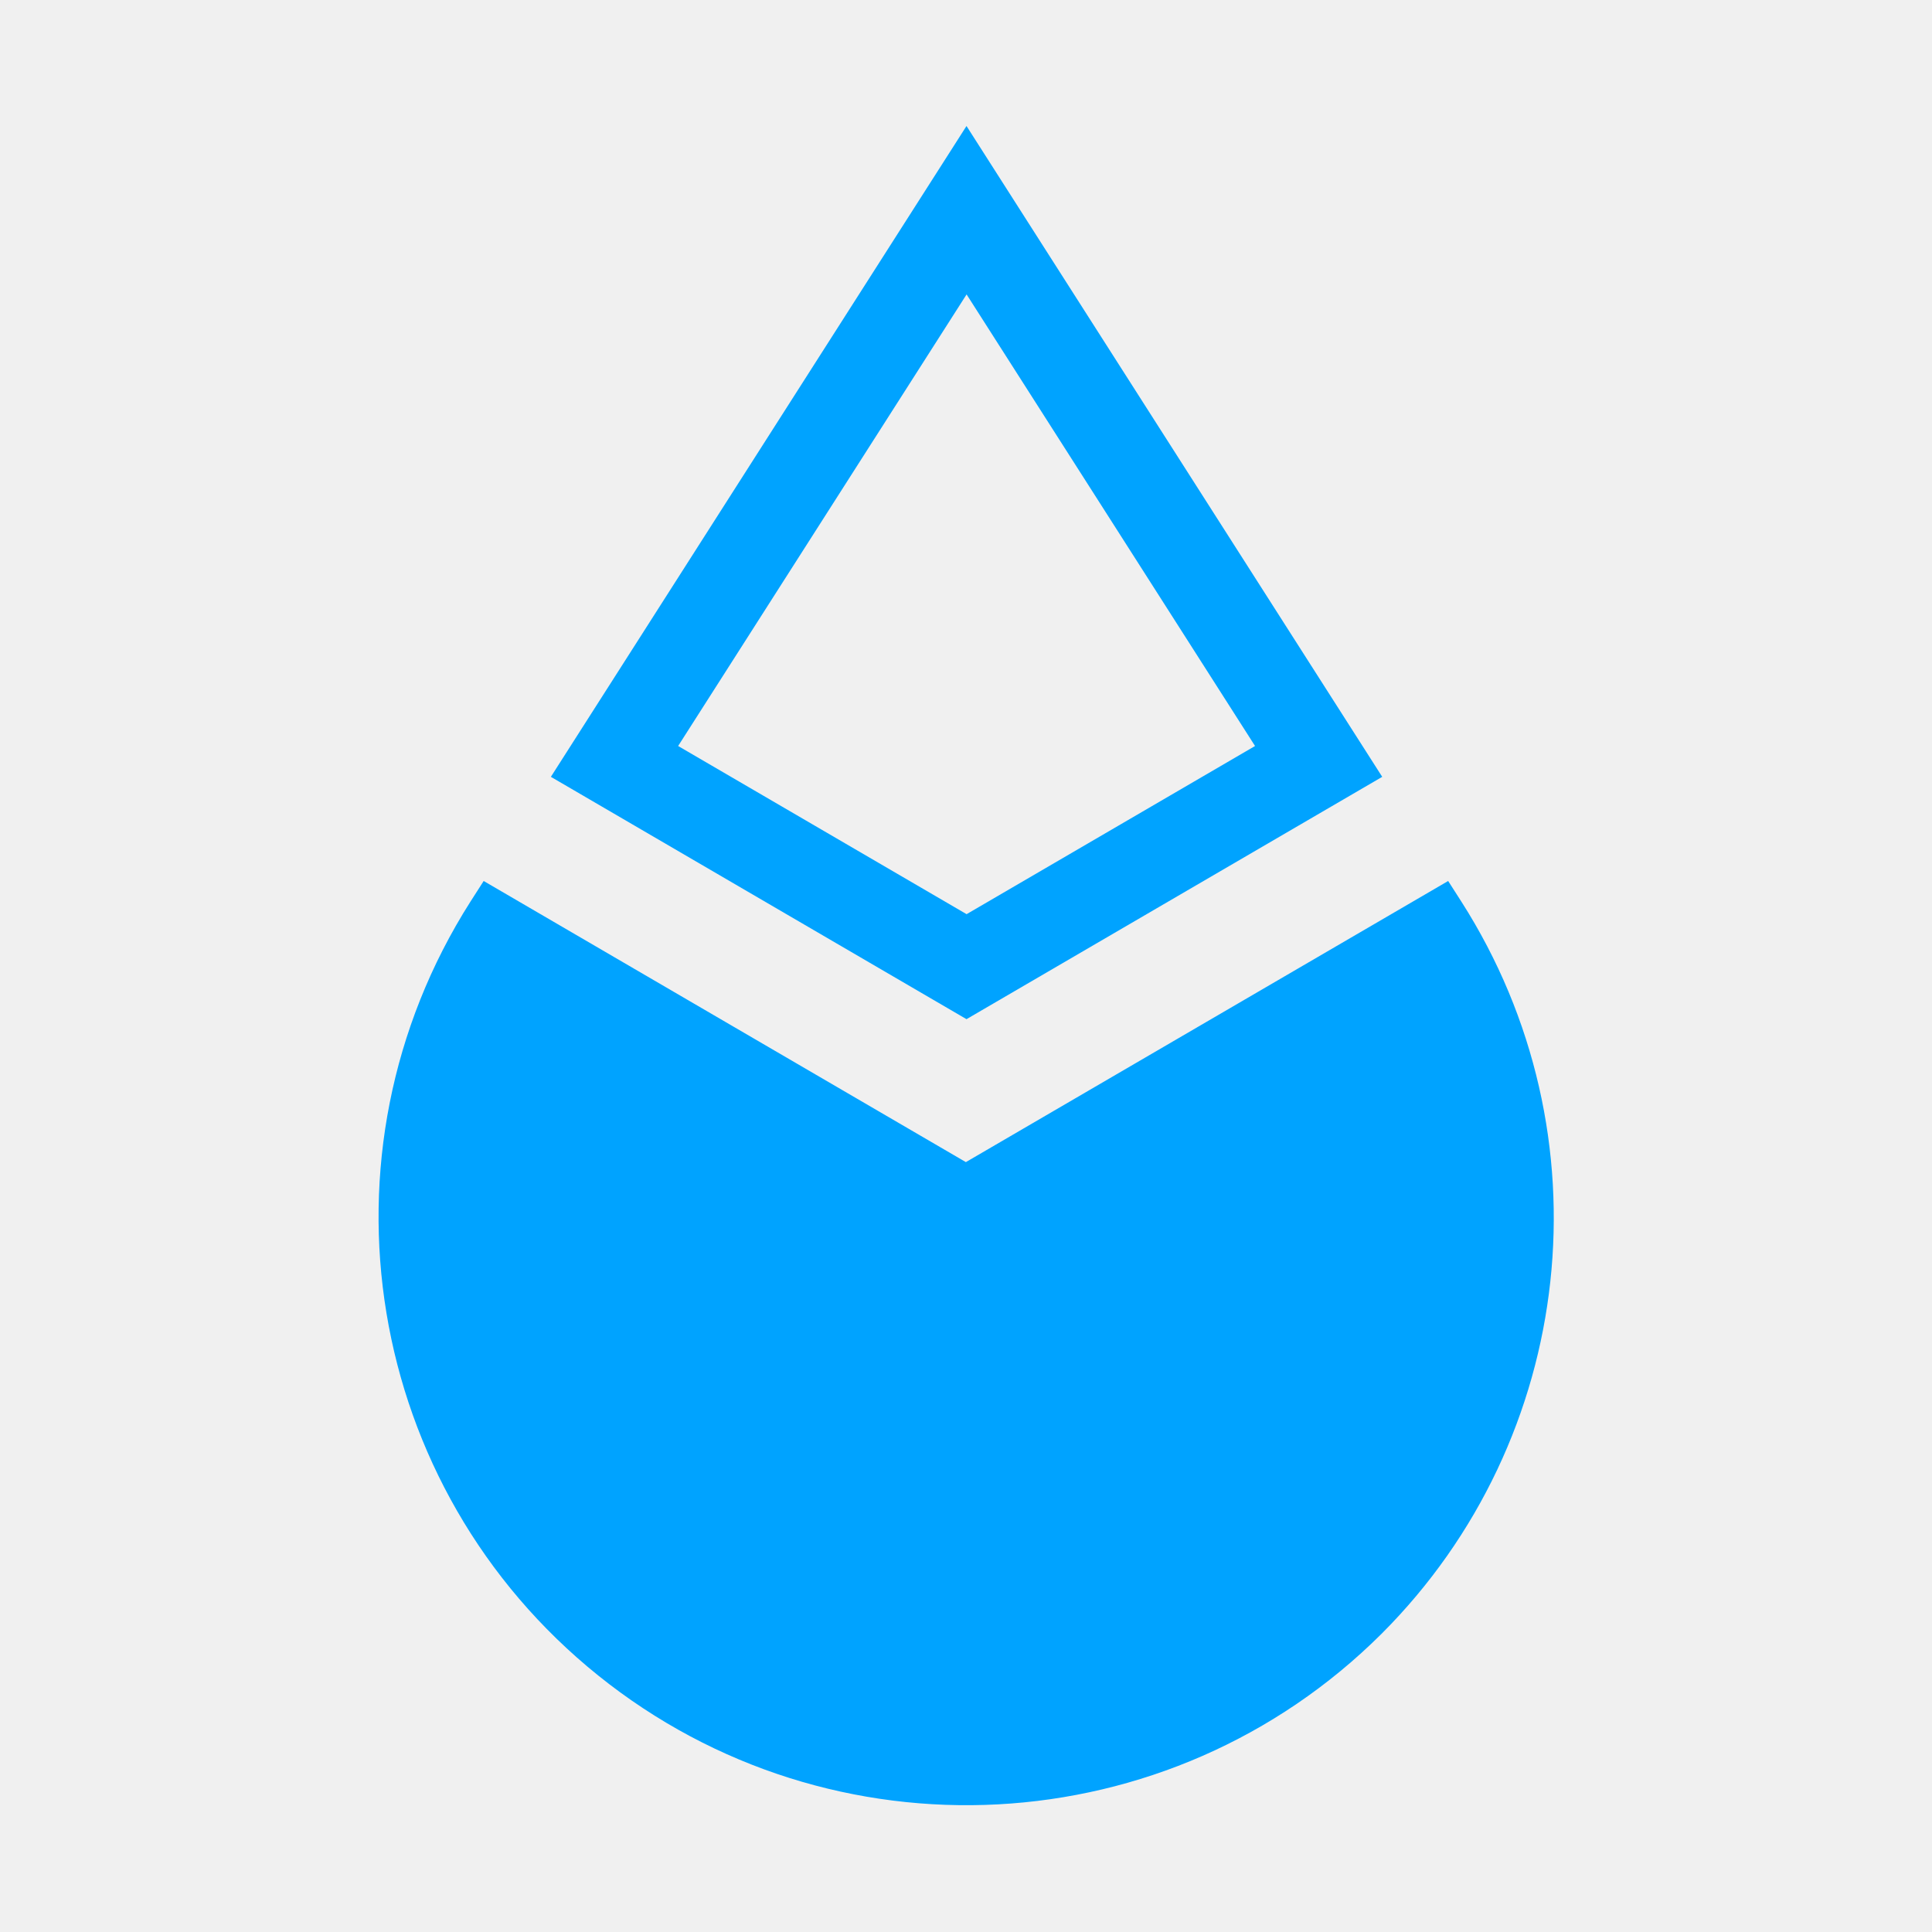
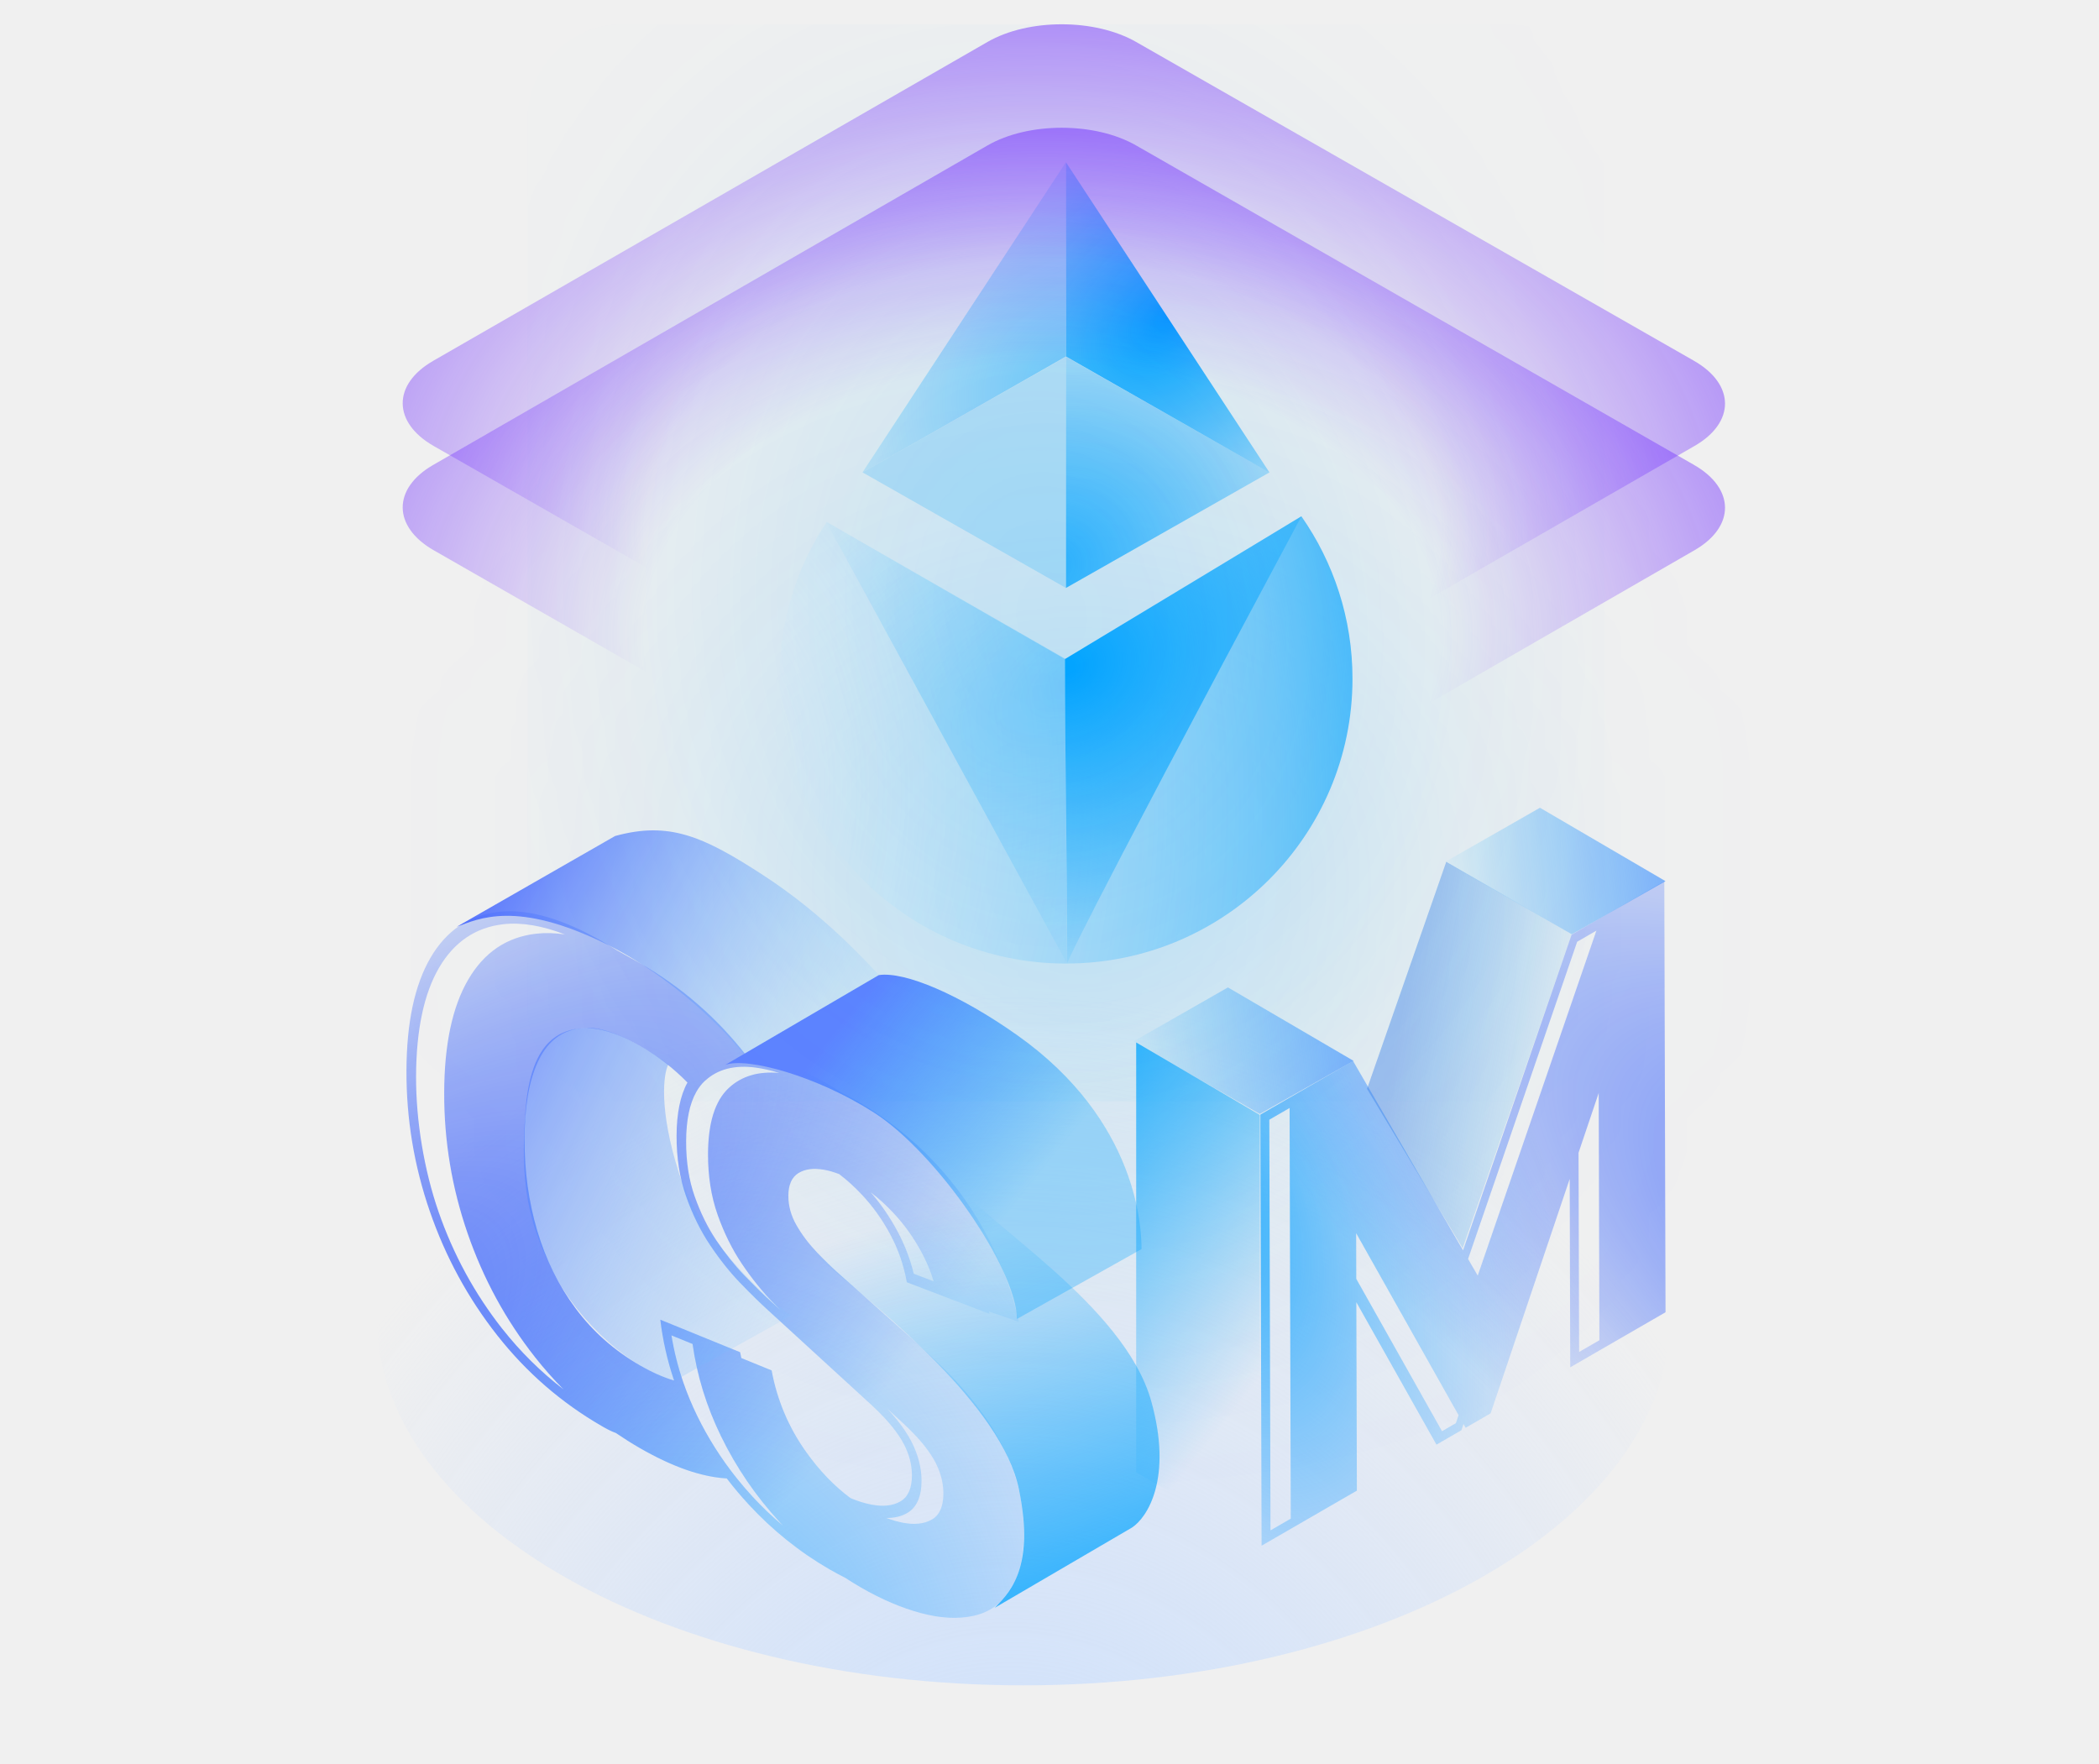
- <svg xmlns="http://www.w3.org/2000/svg" width="23" height="23" fill="#00a3ff">
-   <path fill-rule="evenodd" d="M11.506 1.5l4.949 7.748-4.949 2.885-4.948-2.885zM8.073 8.881l3.434-5.376 3.434 5.376-3.434 2.002z" />
-   <path d="M11.499 13.835l-5.741-3.347-.157.245a7 7 0 0 0 10.847 8.716 7 7 0 0 0 .949-8.716l-.157-.245-5.742 3.347z" />
+ <svg xmlns="http://www.w3.org/2000/svg" width="814" height="684" viewBox="0 0 814 684" fill="none">
+   <ellipse cx="396.903" cy="511.5" rx="250.629" ry="142.078" fill="url(#paint0_radial_2517_5772)" />
+   <g filter="url(#filter0_f_2517_5772)">
+     <ellipse cx="406.797" cy="341.666" rx="150.597" ry="85.467" fill="url(#paint1_radial_2517_5772)" />
+   </g>
+   <path d="M634.11 348.252L645.423 341.713L645.895 508.898L634.582 515.437L620.256 523.713L608.943 530.252L608.735 457.184L578.071 548.097L568.381 553.698L567.562 552.238L566.757 554.636L557.068 560.237L525.994 505.006L526.202 578.075L514.882 584.613L500.563 592.89L489.25 599.429L488.778 432.244L500.091 425.705L513.404 418.012L524.717 411.473L567.375 484.896L609.477 362.476L620.791 355.937L634.103 348.245L634.11 348.252ZM573.073 494.701L619.09 360.899L611.629 365.214L569.318 488.238L573.073 494.701ZM564.592 551.919L565.64 548.812L525.925 478.232L525.973 495.945L559.22 555.025L564.592 551.919ZM500.563 588.936L500.112 429.68L492.248 434.224L492.7 593.48L500.563 588.936ZM620.249 519.752L619.979 423.87L612.163 447.038L612.386 524.297L620.249 519.752Z" fill="url(#paint2_radial_2517_5772)" />
+   <path d="M634.11 348.252L645.423 341.713L645.895 508.898L634.582 515.437L620.256 523.713L608.943 530.252L608.735 457.184L578.071 548.097L568.381 553.698L567.562 552.238L566.757 554.636L557.068 560.237L525.994 505.006L526.202 578.075L514.882 584.613L500.563 592.89L489.25 599.429L488.778 432.244L500.091 425.705L513.404 418.012L524.717 411.473L567.375 484.896L609.477 362.476L620.791 355.937L634.103 348.245L634.11 348.252ZM573.073 494.701L619.09 360.899L611.629 365.214L569.318 488.238L573.073 494.701ZM564.592 551.919L565.64 548.812L525.925 478.232L525.973 495.945L559.22 555.025L564.592 551.919ZM500.563 588.936L500.112 429.68L492.248 434.224L492.7 593.48L500.563 588.936ZM620.249 519.752L619.979 423.87L612.163 447.038L612.386 524.297L620.249 519.752Z" fill="url(#paint3_radial_2517_5772)" />
+   <path d="M440.618 570.973L488.566 598.693V432.372L440.618 404.277V570.973Z" fill="url(#paint4_linear_2517_5772)" />
+   <path d="M560.86 334.227L530.143 422.257L567.228 484.066L609.558 362.321L560.86 334.227Z" fill="url(#paint5_linear_2517_5772)" />
+   <path d="M476.203 382.926L439.493 403.903L488.565 431.998L524.901 411.395L476.203 382.926Z" fill="url(#paint6_linear_2517_5772)" />
+   <path d="M597.198 313.25L560.487 334.227L609.559 362.322L645.895 341.719L597.198 313.25Z" fill="url(#paint7_linear_2517_5772)" />
+   <path d="M392.671 569.586C395.593 577.213 397.047 585.574 397.024 594.669C396.994 604.349 395.211 611.781 391.667 616.965C388.124 622.149 383.366 625.378 377.403 626.66C371.432 627.941 364.689 627.574 357.167 625.566C349.638 623.558 341.883 620.254 333.897 615.646C331.814 614.44 329.761 613.174 327.754 611.87C325.746 610.859 323.723 609.773 321.685 608.596C310.065 601.884 299.591 593.478 290.279 583.379C287.297 580.142 284.48 576.801 281.843 573.339C271.991 572.777 260.723 568.829 248.017 561.495C244.863 559.674 241.806 557.734 238.824 555.703C237.041 555.089 235.236 554.108 233.393 553.044C217.704 543.986 204.189 532.261 192.846 517.854C181.503 503.447 172.783 487.422 166.692 469.771C160.593 452.135 157.574 433.967 157.626 415.267C157.679 396.582 160.796 381.95 166.969 371.386C173.15 360.83 181.923 354.904 193.311 353.623C204.698 352.342 218.236 356.23 233.924 365.28C235.767 366.344 237.581 367.461 239.356 368.592C242.338 370.307 245.395 371.911 248.549 373.731C264.304 382.827 277.842 394.574 289.155 408.973C289.987 409.026 290.833 409.108 291.695 409.228C300.386 410.397 309.975 414.016 320.456 420.069L321.123 420.451C322.891 421.5 324.63 422.594 326.338 423.71C328.443 424.766 330.586 425.913 332.773 427.171C344.161 433.914 353.811 441.623 362.292 450.614C370.78 459.612 377.882 469.658 383.591 480.776C388.708 490.733 392.544 501.334 395.084 512.587L383.531 508.609C383.591 508.901 383.651 509.201 383.719 509.5L351.668 497.266C350.522 490.756 348.394 484.597 345.285 478.783C342.176 472.97 338.452 467.778 334.144 463.2C331.335 460.218 328.443 457.596 325.454 455.334C323.476 454.562 321.535 453.985 319.662 453.648C315.557 452.906 312.208 453.333 309.623 454.937C307.038 456.54 305.742 459.469 305.727 463.717C305.72 467.643 306.761 471.434 308.859 475.112C310.964 478.791 313.609 482.305 316.8 485.654C319.992 489.002 323.258 492.142 326.592 495.063L353.803 519.3C357.864 522.896 362.359 527.144 367.296 532.036C372.226 536.928 376.961 542.502 381.486 548.758C386.011 555.007 389.735 561.944 392.664 569.563L392.671 569.586ZM329.859 580.981C332.586 582.127 335.276 582.974 337.905 583.483C342.483 584.367 346.251 583.955 349.203 582.232C352.155 580.509 353.638 577.145 353.653 572.141C353.653 570.305 353.421 568.395 352.957 566.409C352.485 564.424 351.72 562.371 350.634 560.243C349.548 558.108 348.004 555.801 346.019 553.313C344.026 550.826 341.501 548.159 338.46 545.304L297.756 508.017C294.707 505.253 291.17 501.791 287.147 497.626C283.124 493.468 279.221 488.583 275.46 482.986C271.691 477.382 268.567 471.044 266.072 463.964C263.585 456.884 262.356 449.048 262.379 440.447C262.401 431.846 263.81 424.834 266.597 419.814C261.352 414.413 255.306 409.73 248.474 405.789C238.524 400.043 230.223 397.803 223.563 399.047C216.903 400.305 211.891 404.598 208.527 411.933C205.155 419.267 203.455 429.194 203.425 441.713C203.395 454.232 205.028 466.077 208.347 477.27C211.658 488.456 216.633 498.517 223.263 507.455C229.894 516.378 238.18 523.713 248.129 529.459C252.947 532.239 257.367 534.194 261.405 535.34C258.798 527.646 257.022 519.794 256.071 511.785L287.027 524.394C287.17 525.151 287.32 525.908 287.484 526.657L299.239 531.444C301.389 543.042 305.87 553.621 312.68 563.15C317.864 570.402 323.596 576.351 329.874 580.996M194.779 515.299C201.761 524.17 209.733 532.044 218.581 538.846C214.678 534.921 210.977 530.74 207.485 526.305C196.135 511.905 187.422 495.88 181.323 478.237C175.225 460.593 172.206 442.425 172.258 423.733C172.311 405.033 175.42 390.408 181.601 379.852C187.782 369.296 196.555 363.362 207.95 362.089C211.456 361.692 215.165 361.789 219.075 362.374C210.227 358.957 202.241 357.624 195.221 358.41C184.508 359.616 176.117 365.28 170.295 375.237C164.407 385.299 161.402 399.496 161.35 417.432C161.297 434.723 164.497 453.805 170.026 469.801C175.772 486.44 184.103 501.754 194.779 515.314M273.355 419.17C272.051 420.376 270.927 421.837 269.976 423.545C267.413 428.13 266.11 434.506 266.087 442.59C266.065 450.674 267.174 457.641 269.384 463.919C271.624 470.28 274.441 476.011 277.76 480.949C281.229 486.103 284.847 490.643 288.518 494.442C292.407 498.465 295.853 501.844 298.775 504.496L302.603 508.002C301.554 506.946 300.475 505.844 299.344 504.676C295.321 500.518 291.425 495.633 287.657 490.036C283.896 484.432 280.764 478.087 278.269 471.014C275.782 463.934 274.553 456.098 274.576 447.505C274.613 435.405 277.288 426.879 282.615 421.927C287.597 417.297 294.13 415.357 302.214 416.106C299.03 415.102 295.958 414.398 293.028 414.008C284.787 412.922 278.209 414.667 273.362 419.185M291.785 580.329C295.508 584.36 299.464 588.136 303.622 591.635C303.247 591.238 302.865 590.833 302.491 590.428C293.171 580.322 285.536 569.151 279.565 556.88C273.961 545.357 270.298 533.467 268.582 521.195L260.394 517.861C261.397 524.042 262.941 530.156 265.009 536.142C266.499 540.465 268.268 544.72 270.298 548.893C274.531 557.599 279.738 565.802 285.821 573.384C287.724 575.759 289.71 578.074 291.792 580.329M361.407 589.275C364.359 587.552 365.843 584.188 365.85 579.176C365.85 577.34 365.625 575.43 365.161 573.444C364.689 571.459 363.917 569.406 362.838 567.271C361.752 565.143 360.209 562.828 358.223 560.341C356.231 557.853 353.713 555.186 350.664 552.339L343.996 546.226C345.442 547.747 346.746 549.238 347.892 550.669C350.289 553.658 352.125 556.43 353.503 559.135C354.882 561.854 355.901 564.551 356.515 567.143C357.092 569.601 357.384 571.998 357.377 574.261C357.362 580.412 355.496 584.615 351.848 586.742C349.57 588.061 346.851 588.705 343.749 588.675C345.899 589.485 348.027 590.099 350.125 590.503C354.702 591.387 358.471 590.975 361.422 589.252M346.364 470.258C343.547 467.268 340.647 464.646 337.658 462.376C341.614 466.924 345.105 472.003 348.072 477.54C350.866 482.762 352.979 488.268 354.365 493.962L362.097 496.914C360.936 493.101 359.407 489.407 357.497 485.848C354.388 480.035 350.672 474.843 346.356 470.265" fill="url(#paint8_radial_2517_5772)" />
+   <path d="M392.671 569.586C395.593 577.213 397.047 585.574 397.024 594.669C396.994 604.349 395.211 611.781 391.667 616.965C388.124 622.149 383.366 625.378 377.403 626.66C371.432 627.941 364.689 627.574 357.167 625.566C349.638 623.558 341.883 620.254 333.897 615.646C331.814 614.44 329.761 613.174 327.754 611.87C325.746 610.859 323.723 609.773 321.685 608.596C310.065 601.884 299.591 593.478 290.279 583.379C287.297 580.142 284.48 576.801 281.843 573.339C271.991 572.777 260.723 568.829 248.017 561.495C244.863 559.674 241.806 557.734 238.824 555.703C237.041 555.089 235.236 554.108 233.393 553.044C217.704 543.986 204.189 532.261 192.846 517.854C181.503 503.447 172.783 487.422 166.692 469.771C160.593 452.135 157.574 433.967 157.626 415.267C157.679 396.582 160.796 381.95 166.969 371.386C173.15 360.83 181.923 354.904 193.311 353.623C204.698 352.342 218.236 356.23 233.924 365.28C235.767 366.344 237.581 367.461 239.356 368.592C242.338 370.307 245.395 371.911 248.549 373.731C264.304 382.827 277.842 394.574 289.155 408.973C289.987 409.026 290.833 409.108 291.695 409.228C300.386 410.397 309.975 414.016 320.456 420.069L321.123 420.451C322.891 421.5 324.63 422.594 326.338 423.71C328.443 424.766 330.586 425.913 332.773 427.171C344.161 433.914 353.811 441.623 362.292 450.614C370.78 459.612 377.882 469.658 383.591 480.776C388.708 490.733 392.544 501.334 395.084 512.587L383.531 508.609C383.591 508.901 383.651 509.201 383.719 509.5L351.668 497.266C350.522 490.756 348.394 484.597 345.285 478.783C342.176 472.97 338.452 467.778 334.144 463.2C331.335 460.218 328.443 457.596 325.454 455.334C323.476 454.562 321.535 453.985 319.662 453.648C315.557 452.906 312.208 453.333 309.623 454.937C307.038 456.54 305.742 459.469 305.727 463.717C305.72 467.643 306.761 471.434 308.859 475.112C310.964 478.791 313.609 482.305 316.8 485.654C319.992 489.002 323.258 492.142 326.592 495.063L353.803 519.3C357.864 522.896 362.359 527.144 367.296 532.036C372.226 536.928 376.961 542.502 381.486 548.758C386.011 555.007 389.735 561.944 392.664 569.563L392.671 569.586ZM329.859 580.981C332.586 582.127 335.276 582.974 337.905 583.483C342.483 584.367 346.251 583.955 349.203 582.232C352.155 580.509 353.638 577.145 353.653 572.141C353.653 570.305 353.421 568.395 352.957 566.409C352.485 564.424 351.72 562.371 350.634 560.243C349.548 558.108 348.004 555.801 346.019 553.313C344.026 550.826 341.501 548.159 338.46 545.304L297.756 508.017C294.707 505.253 291.17 501.791 287.147 497.626C283.124 493.468 279.221 488.583 275.46 482.986C271.691 477.382 268.567 471.044 266.072 463.964C263.585 456.884 262.356 449.048 262.379 440.447C262.401 431.846 263.81 424.834 266.597 419.814C261.352 414.413 255.306 409.73 248.474 405.789C238.524 400.043 230.223 397.803 223.563 399.047C216.903 400.305 211.891 404.598 208.527 411.933C205.155 419.267 203.455 429.194 203.425 441.713C203.395 454.232 205.028 466.077 208.347 477.27C211.658 488.456 216.633 498.517 223.263 507.455C229.894 516.378 238.18 523.713 248.129 529.459C252.947 532.239 257.367 534.194 261.405 535.34C258.798 527.646 257.022 519.794 256.071 511.785L287.027 524.394C287.17 525.151 287.32 525.908 287.484 526.657L299.239 531.444C301.389 543.042 305.87 553.621 312.68 563.15C317.864 570.402 323.596 576.351 329.874 580.996M194.779 515.299C201.761 524.17 209.733 532.044 218.581 538.846C214.678 534.921 210.977 530.74 207.485 526.305C196.135 511.905 187.422 495.88 181.323 478.237C175.225 460.593 172.206 442.425 172.258 423.733C172.311 405.033 175.42 390.408 181.601 379.852C187.782 369.296 196.555 363.362 207.95 362.089C211.456 361.692 215.165 361.789 219.075 362.374C210.227 358.957 202.241 357.624 195.221 358.41C184.508 359.616 176.117 365.28 170.295 375.237C164.407 385.299 161.402 399.496 161.35 417.432C161.297 434.723 164.497 453.805 170.026 469.801C175.772 486.44 184.103 501.754 194.779 515.314M273.355 419.17C272.051 420.376 270.927 421.837 269.976 423.545C267.413 428.13 266.11 434.506 266.087 442.59C266.065 450.674 267.174 457.641 269.384 463.919C271.624 470.28 274.441 476.011 277.76 480.949C281.229 486.103 284.847 490.643 288.518 494.442C292.407 498.465 295.853 501.844 298.775 504.496L302.603 508.002C301.554 506.946 300.475 505.844 299.344 504.676C295.321 500.518 291.425 495.633 287.657 490.036C283.896 484.432 280.764 478.087 278.269 471.014C275.782 463.934 274.553 456.098 274.576 447.505C274.613 435.405 277.288 426.879 282.615 421.927C287.597 417.297 294.13 415.357 302.214 416.106C299.03 415.102 295.958 414.398 293.028 414.008C284.787 412.922 278.209 414.667 273.362 419.185M291.785 580.329C295.508 584.36 299.464 588.136 303.622 591.635C303.247 591.238 302.865 590.833 302.491 590.428C293.171 580.322 285.536 569.151 279.565 556.88C273.961 545.357 270.298 533.467 268.582 521.195L260.394 517.861C261.397 524.042 262.941 530.156 265.009 536.142C266.499 540.465 268.268 544.72 270.298 548.893C274.531 557.599 279.738 565.802 285.821 573.384C287.724 575.759 289.71 578.074 291.792 580.329M361.407 589.275C364.359 587.552 365.843 584.188 365.85 579.176C365.85 577.34 365.625 575.43 365.161 573.444C364.689 571.459 363.917 569.406 362.838 567.271C361.752 565.143 360.209 562.828 358.223 560.341C356.231 557.853 353.713 555.186 350.664 552.339L343.996 546.226C345.442 547.747 346.746 549.238 347.892 550.669C350.289 553.658 352.125 556.43 353.503 559.135C354.882 561.854 355.901 564.551 356.515 567.143C357.092 569.601 357.384 571.998 357.377 574.261C357.362 580.412 355.496 584.615 351.848 586.742C349.57 588.061 346.851 588.705 343.749 588.675C345.899 589.485 348.027 590.099 350.125 590.503C354.702 591.387 358.471 590.975 361.422 589.252M346.364 470.258C343.547 467.268 340.647 464.646 337.658 462.376C341.614 466.924 345.105 472.003 348.072 477.54C350.866 482.762 352.979 488.268 354.365 493.962L362.097 496.914C360.936 493.101 359.407 489.407 357.497 485.848C354.388 480.035 350.672 474.843 346.356 470.265" fill="url(#paint9_radial_2517_5772)" />
+   <path d="M238.538 324.203L177.104 359.415C185.595 356.294 200.329 348.939 235.167 366.158C261.239 379.044 281.742 400.246 288.734 409.236L341.178 378.519L341.139 378.477C335.237 372.073 318.835 354.275 296.226 339.562C272.626 324.203 259.515 318.456 238.538 324.203Z" fill="url(#paint10_linear_2517_5772)" />
+   <path d="M340.804 378.144L281.243 412.982C289.734 409.86 316.83 417.303 338.931 431.465C363.418 447.156 394.371 492.397 394.371 511.501L442.694 484.402C442.694 476.91 441.571 434.709 394.371 401.369C372.29 385.772 350.918 376.646 340.804 378.144Z" fill="url(#paint11_linear_2517_5772)" />
+   <path d="M438.949 592.416L385.756 623.508C390.126 618.888 401.864 609.647 395.121 577.432C388.381 545.231 342.678 508.881 320.202 490.151C302.221 475.167 303.969 461.931 307.091 457.186L353.915 430.59C355.039 433.836 359.684 443.701 369.274 457.186C381.261 474.043 435.952 505.884 446.441 543.344C454.832 573.312 444.943 588.545 438.949 592.416Z" fill="url(#paint12_linear_2517_5772)" />
+   <path d="M228.427 398.619C238.317 398.619 253.026 408.109 259.144 412.854C257.271 416.6 255.473 430.235 263.265 454.809C271.056 479.382 295.48 502.008 306.718 510.249L261.766 535.347C245.659 531.601 224.681 513.246 214.567 493.392C204.453 473.539 201.831 458.555 203.704 431.584C205.577 404.613 216.066 398.619 228.427 398.619Z" fill="url(#paint13_linear_2517_5772)" />
+   <g clip-path="url(#clip0_2517_5772)">
+     <path d="M413.388 373.664C474.754 373.664 524.5 324.21 524.5 263.204C524.5 239.793 517.174 218.084 504.678 200.217L413.324 255.584L320.611 202.399C309.022 219.839 302.276 240.738 302.276 263.204C302.276 324.21 352.023 373.664 413.388 373.664Z" fill="url(#paint14_radial_2517_5772)" />
+     <path d="M412.995 255.584L504.677 200.248C413.141 371.275 413.87 373.606 413.87 373.606C413.87 336.357 412.995 294.702 412.995 255.584Z" fill="url(#paint15_radial_2517_5772)" />
+     <path opacity="0.3" d="M412.998 255.583L320.387 202.377L413.733 373.52C413.733 336.272 412.998 294.7 412.998 255.583Z" fill="url(#paint16_radial_2517_5772)" />
+     <path opacity="0.2" d="M413.375 138.352V228.002L334.527 183.206L413.375 138.352Z" fill="#00A3FF" />
+     <path opacity="0.8" d="M413.399 138.352L492.304 183.205L413.399 228.002V138.352Z" fill="url(#paint17_radial_2517_5772)" />
+     <path d="M413.399 62.957L492.304 183.235L413.399 138.255V62.957Z" fill="url(#paint18_radial_2517_5772)" />
+     <path opacity="0.5" d="M413.375 138.242L334.467 183.222L413.375 62.885V138.242Z" fill="url(#paint19_radial_2517_5772)" />
+     <g opacity="0.6" filter="url(#filter2_f_2517_5772)">
+       <path d="M380.81 373.664C442.175 373.664 491.922 324.21 491.922 263.204C491.922 239.793 484.596 218.084 472.099 200.217L380.745 255.584L288.032 202.399C276.444 219.839 269.698 240.738 269.698 263.204C269.698 324.21 319.444 373.664 380.81 373.664Z" fill="url(#paint20_radial_2517_5772)" />
+       <path d="M380.417 255.584L472.099 200.248C380.563 371.275 381.292 373.606 381.292 373.606C381.292 336.357 380.417 294.702 380.417 255.584Z" fill="url(#paint21_radial_2517_5772)" />
+       <path opacity="0.3" d="M380.418 255.585L287.808 202.379L381.153 373.522C381.153 336.274 380.418 294.702 380.418 255.585Z" fill="url(#paint22_radial_2517_5772)" />
+       <path opacity="0.2" d="M380.794 138.352V228.002L301.946 183.206L380.794 138.352Z" fill="#00A3FF" />
+       <path opacity="0.8" d="M380.82 138.352L459.725 183.205L380.82 228.002V138.352Z" fill="url(#paint23_radial_2517_5772)" />
+       <path d="M380.82 62.957L459.725 183.235L380.82 138.255V62.957Z" fill="url(#paint24_radial_2517_5772)" />
+       <path opacity="0.5" d="M380.794 138.242L301.886 183.222L380.794 62.885V138.242Z" fill="url(#paint25_radial_2517_5772)" />
+     </g>
+   </g>
+   <path d="M656.941 139.924C672.9 149.048 672.987 163.838 657.13 172.956L442.167 296.624C426.31 305.748 400.514 305.748 384.555 296.624L168.192 172.961C152.234 163.838 152.147 149.048 168.004 139.929L382.967 16.261C398.823 7.137 424.62 7.137 440.578 16.261L656.947 139.924H656.941Z" fill="url(#paint26_radial_2517_5772)" />
+   <path d="M656.942 180.291C672.9 189.432 672.987 204.249 657.13 213.385L442.167 337.284C426.31 346.425 400.514 346.425 384.555 337.284L168.192 213.39C152.234 204.249 152.147 189.432 168.004 180.296L382.967 56.397C398.823 47.256 424.62 47.256 440.578 56.397L656.947 180.291H656.942Z" fill="url(#paint27_radial_2517_5772)" />
+   <defs>
+     <filter id="filter0_f_2517_5772" x="-6.10352e-05" y="-0.001" width="813.594" height="683.334" filterUnits="userSpaceOnUse" color-interpolation-filters="sRGB">
+       <feFlood flood-opacity="0" result="BackgroundImageFix" />
+       <feBlend mode="normal" in="SourceGraphic" in2="BackgroundImageFix" result="shape" />
+       <feGaussianBlur stdDeviation="128.1" result="effect1_foregroundBlur_2517_5772" />
+     </filter>
+     <filter id="filter2_f_2517_5772" x="83.037" y="-123.775" width="595.544" height="684.099" filterUnits="userSpaceOnUse" color-interpolation-filters="sRGB">
+       <feFlood flood-opacity="0" result="BackgroundImageFix" />
+       <feBlend mode="normal" in="SourceGraphic" in2="BackgroundImageFix" result="shape" />
+       <feGaussianBlur stdDeviation="93.33" result="effect1_foregroundBlur_2517_5772" />
+     </filter>
+     <radialGradient id="paint0_radial_2517_5772" cx="0" cy="0" r="1" gradientTransform="matrix(0 -398.025 -333.693 3.92938 389.272 781.679)" gradientUnits="userSpaceOnUse">
+       <stop offset="0.005" stop-color="#C8DFFF" />
+       <stop offset="1" stop-color="#C4D9FD" stop-opacity="0" />
+     </radialGradient>
+     <radialGradient id="paint1_radial_2517_5772" cx="0" cy="0" r="1" gradientUnits="userSpaceOnUse" gradientTransform="translate(418.889 341.941) scale(112.123 68.1584)">
+       <stop offset="0.04" stop-color="#00A3FF" />
+       <stop offset="0.929" stop-color="#00A3FF" stop-opacity="0" />
+     </radialGradient>
+     <radialGradient id="paint2_radial_2517_5772" cx="0" cy="0" r="1" gradientTransform="matrix(146.495 317.278 -162.647 85.339 461.593 458.594)" gradientUnits="userSpaceOnUse">
+       <stop stop-color="#00A3FF" stop-opacity="0.87" />
+       <stop offset="0.724" stop-color="#6BAFFF" stop-opacity="0" />
+     </radialGradient>
+     <radialGradient id="paint3_radial_2517_5772" cx="0" cy="0" r="1" gradientTransform="matrix(-489.12 -318.257 117.713 -119.376 942.846 612.403)" gradientUnits="userSpaceOnUse">
+       <stop stop-color="#2238FF" />
+       <stop offset="1" stop-color="#0047FF" stop-opacity="0" />
+     </radialGradient>
+     <linearGradient id="paint4_linear_2517_5772" x1="418.065" y1="372.445" x2="540.233" y2="469.173" gradientUnits="userSpaceOnUse">
+       <stop stop-color="#00A3FF" />
+       <stop offset="1" stop-color="#00A3FF" stop-opacity="0" />
+     </linearGradient>
+     <linearGradient id="paint5_linear_2517_5772" x1="536.72" y1="433.709" x2="609.649" y2="445.98" gradientUnits="userSpaceOnUse">
+       <stop stop-color="#357CE6" stop-opacity="0.42" />
+       <stop offset="1" stop-color="#00A3FF" stop-opacity="0" />
+       <stop offset="1" stop-color="#00A3FF" stop-opacity="0" />
+     </linearGradient>
+     <linearGradient id="paint6_linear_2517_5772" x1="568.398" y1="332.549" x2="390.231" y2="351.711" gradientUnits="userSpaceOnUse">
+       <stop stop-color="#5F82FF" />
+       <stop offset="0.781" stop-color="#00A3FF" stop-opacity="0" />
+     </linearGradient>
+     <linearGradient id="paint7_linear_2517_5772" x1="689.392" y1="262.873" x2="511.225" y2="282.036" gradientUnits="userSpaceOnUse">
+       <stop stop-color="#5F82FF" />
+       <stop offset="0.781" stop-color="#00A3FF" stop-opacity="0" />
+     </linearGradient>
+     <radialGradient id="paint8_radial_2517_5772" cx="0" cy="0" r="1" gradientTransform="matrix(211.365 -445.605 250.915 201.438 230.978 754.226)" gradientUnits="userSpaceOnUse">
+       <stop stop-color="#00A3FF" stop-opacity="0.87" />
+       <stop offset="0.724" stop-color="#6BAFFF" stop-opacity="0" />
+     </radialGradient>
+     <radialGradient id="paint9_radial_2517_5772" cx="0" cy="0" r="1" gradientTransform="matrix(613.965 -475.8 27.1505 206.745 -102.082 720.371)" gradientUnits="userSpaceOnUse">
+       <stop stop-color="#2238FF" />
+       <stop offset="1" stop-color="#0047FF" stop-opacity="0" />
+     </radialGradient>
+     <linearGradient id="paint10_linear_2517_5772" x1="146.796" y1="322.346" x2="322.977" y2="417.586" gradientUnits="userSpaceOnUse">
+       <stop stop-color="#2238FF" />
+       <stop offset="1" stop-color="#77C7FF" stop-opacity="0.1" />
+     </linearGradient>
+     <linearGradient id="paint11_linear_2517_5772" x1="297.143" y1="432.797" x2="393.636" y2="511.184" gradientUnits="userSpaceOnUse">
+       <stop stop-color="#5F82FF" />
+       <stop offset="0.781" stop-color="#00A3FF" stop-opacity="0.3" />
+     </linearGradient>
+     <linearGradient id="paint12_linear_2517_5772" x1="409.356" y1="672.205" x2="346.423" y2="474.418" gradientUnits="userSpaceOnUse">
+       <stop stop-color="#00A3FF" />
+       <stop offset="0.425" stop-color="#00A3FF" stop-opacity="0.575" />
+       <stop offset="1" stop-color="#00A3FF" stop-opacity="0" />
+     </linearGradient>
+     <linearGradient id="paint13_linear_2517_5772" x1="151.375" y1="273.85" x2="370.698" y2="378.75" gradientUnits="userSpaceOnUse">
+       <stop stop-color="#2238FF" />
+       <stop offset="1" stop-color="#77C7FF" stop-opacity="0.1" />
+     </linearGradient>
+     <radialGradient id="paint14_radial_2517_5772" cx="0" cy="0" r="1" gradientTransform="matrix(360.33 -26.4647 35.719 480.057 254.821 302.917)" gradientUnits="userSpaceOnUse">
+       <stop offset="0.104" stop-color="#E3F5FF" stop-opacity="0" />
+       <stop offset="0.668" stop-color="#00A3FF" stop-opacity="0.457" />
+       <stop offset="0.927" stop-color="#00A3FF" />
+     </radialGradient>
+     <radialGradient id="paint15_radial_2517_5772" cx="0" cy="0" r="1" gradientTransform="matrix(45.7174 114.783 144.674 -56.9489 413.119 258.823)" gradientUnits="userSpaceOnUse">
+       <stop stop-color="#00A3FF" />
+       <stop offset="1" stop-color="#00A3FF" stop-opacity="0" />
+     </radialGradient>
+     <radialGradient id="paint16_radial_2517_5772" cx="0" cy="0" r="1" gradientTransform="matrix(-175.426 110.98 -59.3979 -92.7921 418.593 262.654)" gradientUnits="userSpaceOnUse">
+       <stop stop-color="#00A3FF" />
+       <stop offset="1" stop-color="#00A3FF" stop-opacity="0" />
+     </radialGradient>
+     <radialGradient id="paint17_radial_2517_5772" cx="0" cy="0" r="1" gradientTransform="matrix(125.987 -65.0023 -57.2116 -109.59 407.068 219.848)" gradientUnits="userSpaceOnUse">
+       <stop stop-color="#00A3FF" />
+       <stop offset="1" stop-color="#00A3FF" stop-opacity="0" />
+     </radialGradient>
+     <radialGradient id="paint18_radial_2517_5772" cx="0" cy="0" r="1" gradientTransform="matrix(-119.144 114.193 74.9133 77.247 452.852 123.096)" gradientUnits="userSpaceOnUse">
+       <stop stop-color="#00A3FF" />
+       <stop offset="1" stop-color="#00A3FF" stop-opacity="0" />
+     </radialGradient>
+     <radialGradient id="paint19_radial_2517_5772" cx="0" cy="0" r="1" gradientTransform="matrix(-71.765 -72.9294 -92.8645 90.3128 413.447 145.334)" gradientUnits="userSpaceOnUse">
+       <stop stop-color="#00A3FF" />
+       <stop offset="0.491" stop-color="#00A3FF" stop-opacity="0.509" />
+       <stop offset="1" stop-color="#00A3FF" stop-opacity="0" />
+     </radialGradient>
+     <radialGradient id="paint20_radial_2517_5772" cx="0" cy="0" r="1" gradientTransform="matrix(304.113 -24.6967 33.2919 405.157 278.461 301.149)" gradientUnits="userSpaceOnUse">
+       <stop offset="0.104" stop-color="#00A3FF" stop-opacity="0" />
+       <stop offset="0.668" stop-color="#00A3FF" stop-opacity="0.457" />
+       <stop offset="0.927" stop-color="#00A3FF" />
+     </radialGradient>
+     <radialGradient id="paint21_radial_2517_5772" cx="0" cy="0" r="1" gradientTransform="matrix(45.7174 114.783 144.674 -56.9489 380.541 258.823)" gradientUnits="userSpaceOnUse">
+       <stop stop-color="#00A3FF" />
+       <stop offset="1" stop-color="#00A3FF" stop-opacity="0" />
+     </radialGradient>
+     <radialGradient id="paint22_radial_2517_5772" cx="0" cy="0" r="1" gradientTransform="matrix(-175.426 110.98 -59.3979 -92.7921 386.014 262.656)" gradientUnits="userSpaceOnUse">
+       <stop stop-color="#00A3FF" />
+       <stop offset="1" stop-color="#00A3FF" stop-opacity="0" />
+     </radialGradient>
+     <radialGradient id="paint23_radial_2517_5772" cx="0" cy="0" r="1" gradientTransform="matrix(125.987 -65.0023 -57.2116 -109.59 374.489 219.848)" gradientUnits="userSpaceOnUse">
+       <stop stop-color="#00A3FF" />
+       <stop offset="1" stop-color="#00A3FF" stop-opacity="0" />
+     </radialGradient>
+     <radialGradient id="paint24_radial_2517_5772" cx="0" cy="0" r="1" gradientTransform="matrix(-119.144 114.193 74.9134 77.247 420.273 123.096)" gradientUnits="userSpaceOnUse">
+       <stop stop-color="#00A3FF" />
+       <stop offset="1" stop-color="#00A3FF" stop-opacity="0" />
+     </radialGradient>
+     <radialGradient id="paint25_radial_2517_5772" cx="0" cy="0" r="1" gradientTransform="matrix(-71.765 -72.9294 -92.8645 90.3128 380.866 145.334)" gradientUnits="userSpaceOnUse">
+       <stop stop-color="#00A3FF" />
+       <stop offset="0.491" stop-color="#00A3FF" stop-opacity="0.509" />
+       <stop offset="1" stop-color="#00A3FF" stop-opacity="0" />
+     </radialGradient>
+     <radialGradient id="paint26_radial_2517_5772" cx="0" cy="0" r="1" gradientUnits="userSpaceOnUse" gradientTransform="translate(404.366 206.453) rotate(-90) scale(306.347 441.409)">
+       <stop offset="0.347" stop-color="#6822FF" stop-opacity="0" />
+       <stop offset="1" stop-color="#6822FF" />
+     </radialGradient>
+     <radialGradient id="paint27_radial_2517_5772" cx="0" cy="0" r="1" gradientUnits="userSpaceOnUse" gradientTransform="translate(404.366 246.944) rotate(-90) scale(306.919 441.409)">
+       <stop offset="0.347" stop-color="#6822FF" stop-opacity="0" />
+       <stop offset="1" stop-color="#6822FF" />
+     </radialGradient>
+     <clipPath id="clip0_2517_5772">
+       <rect x="204.532" y="9.418" width="417.715" height="417.715" rx="36.6" fill="white" />
+     </clipPath>
+   </defs>
</svg>
